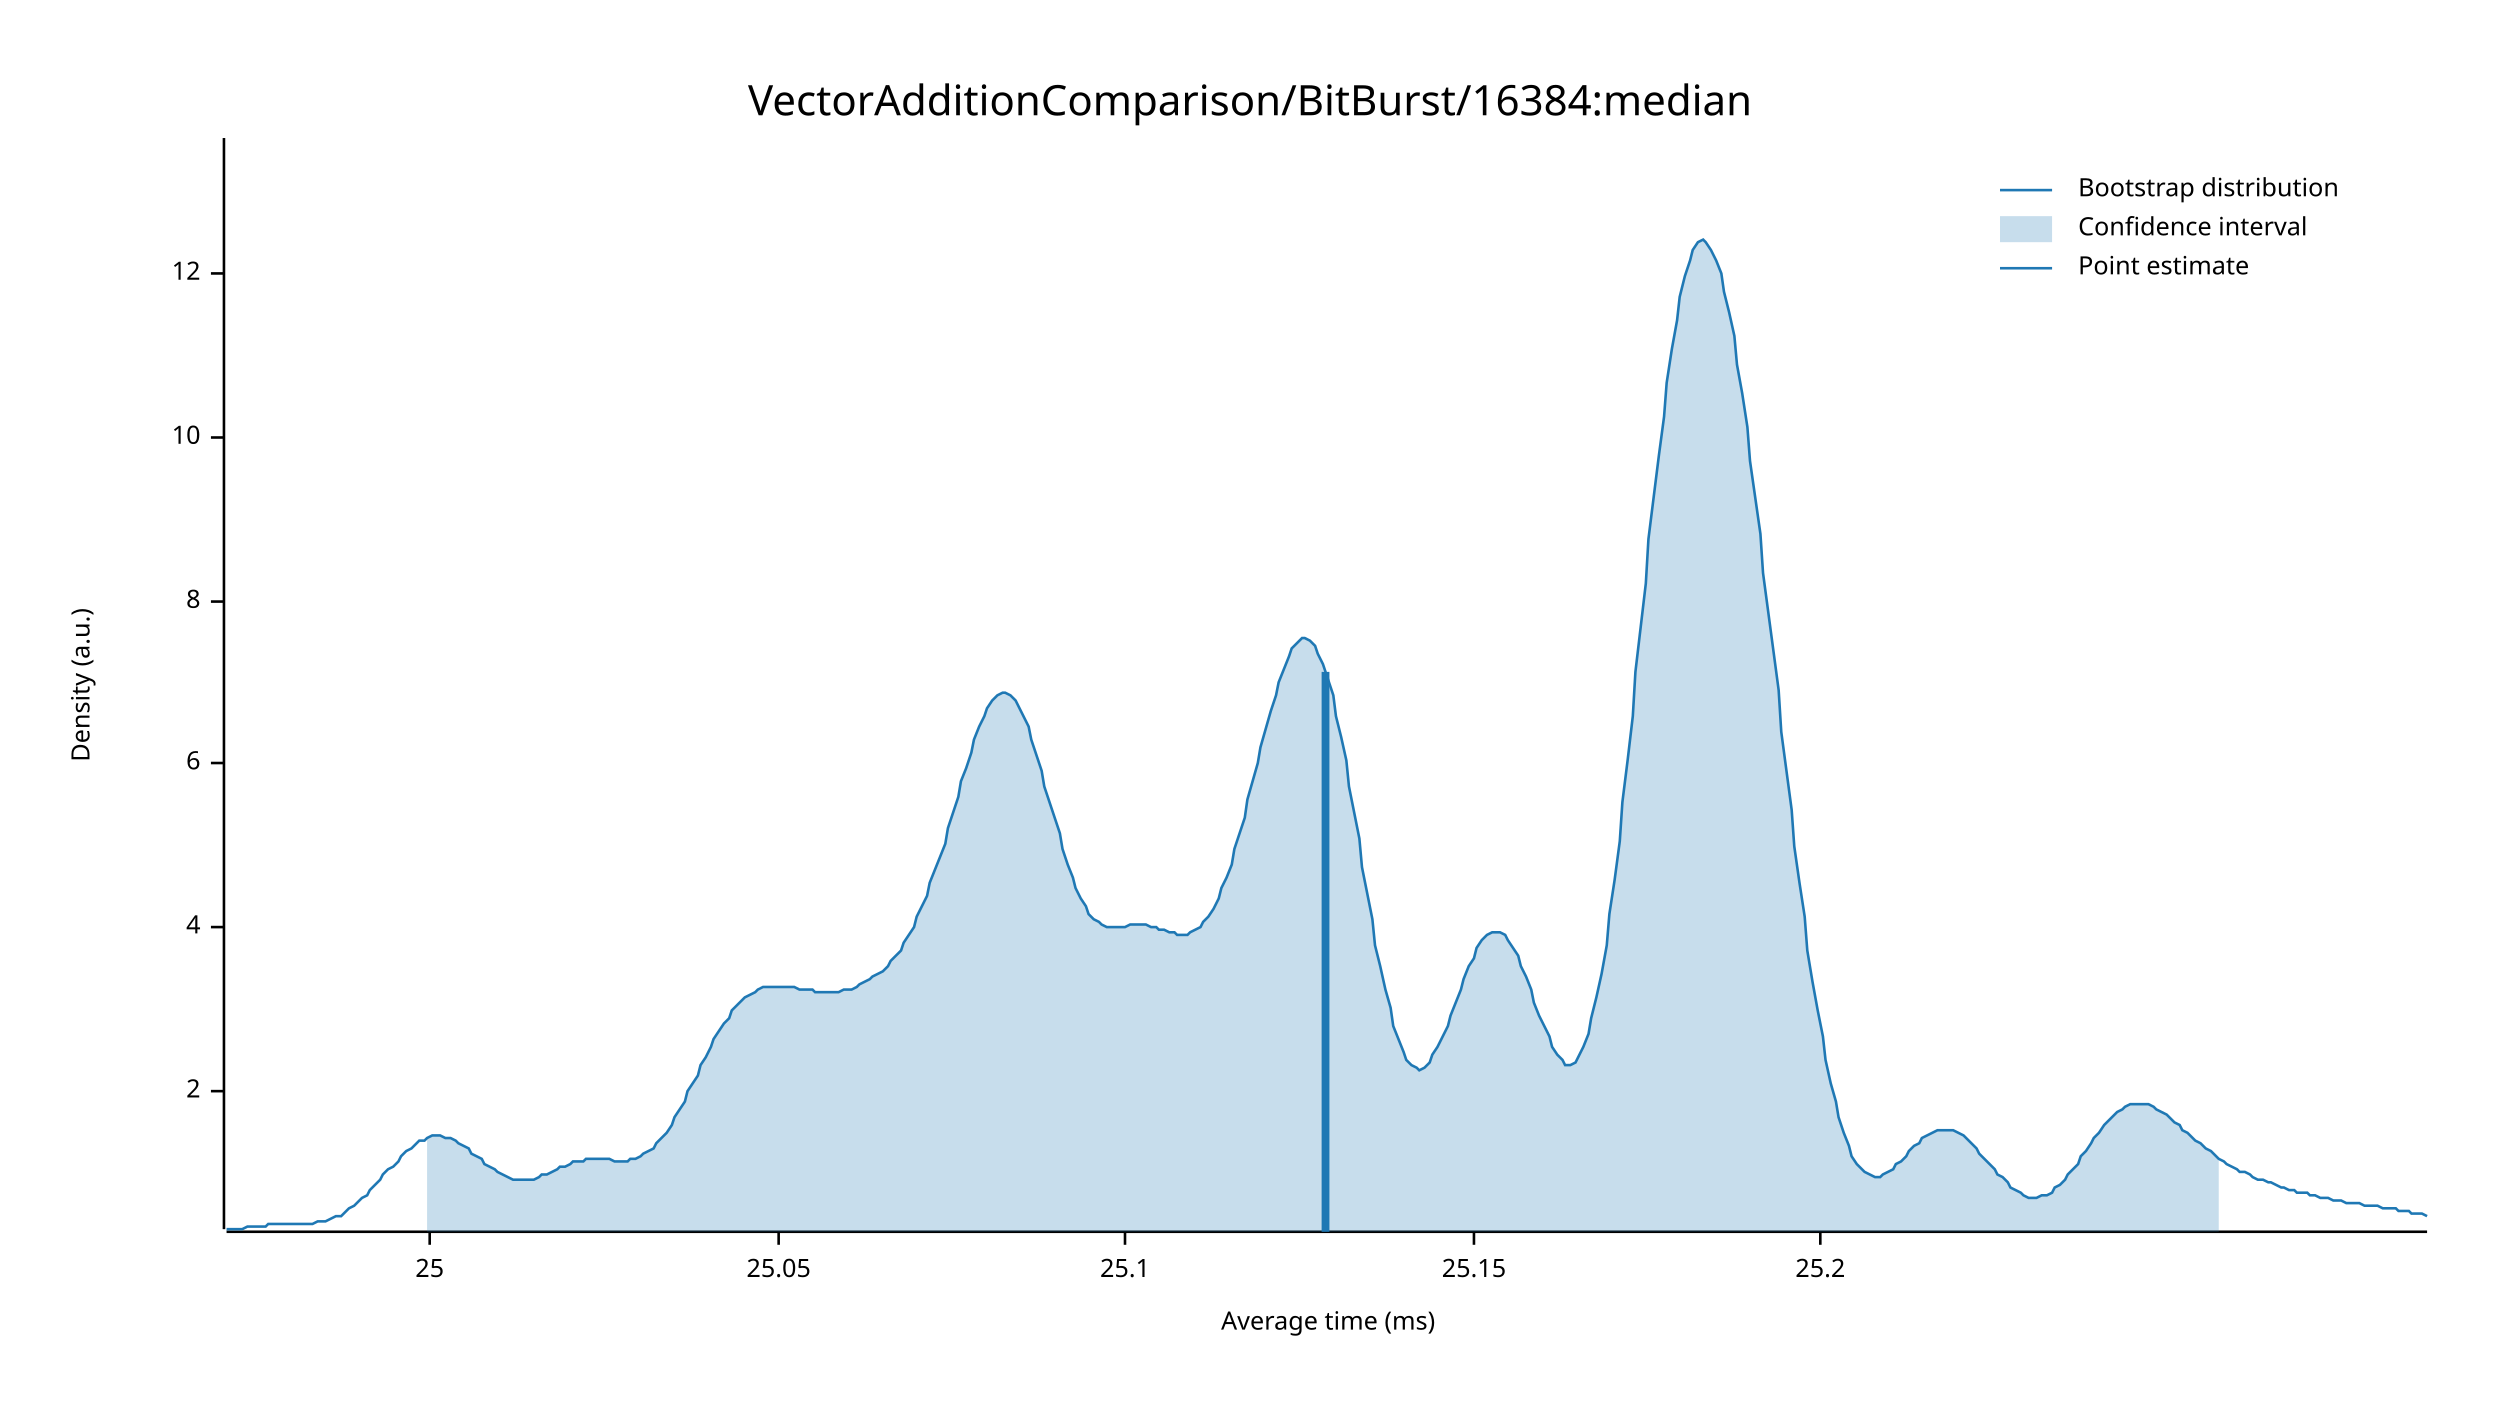
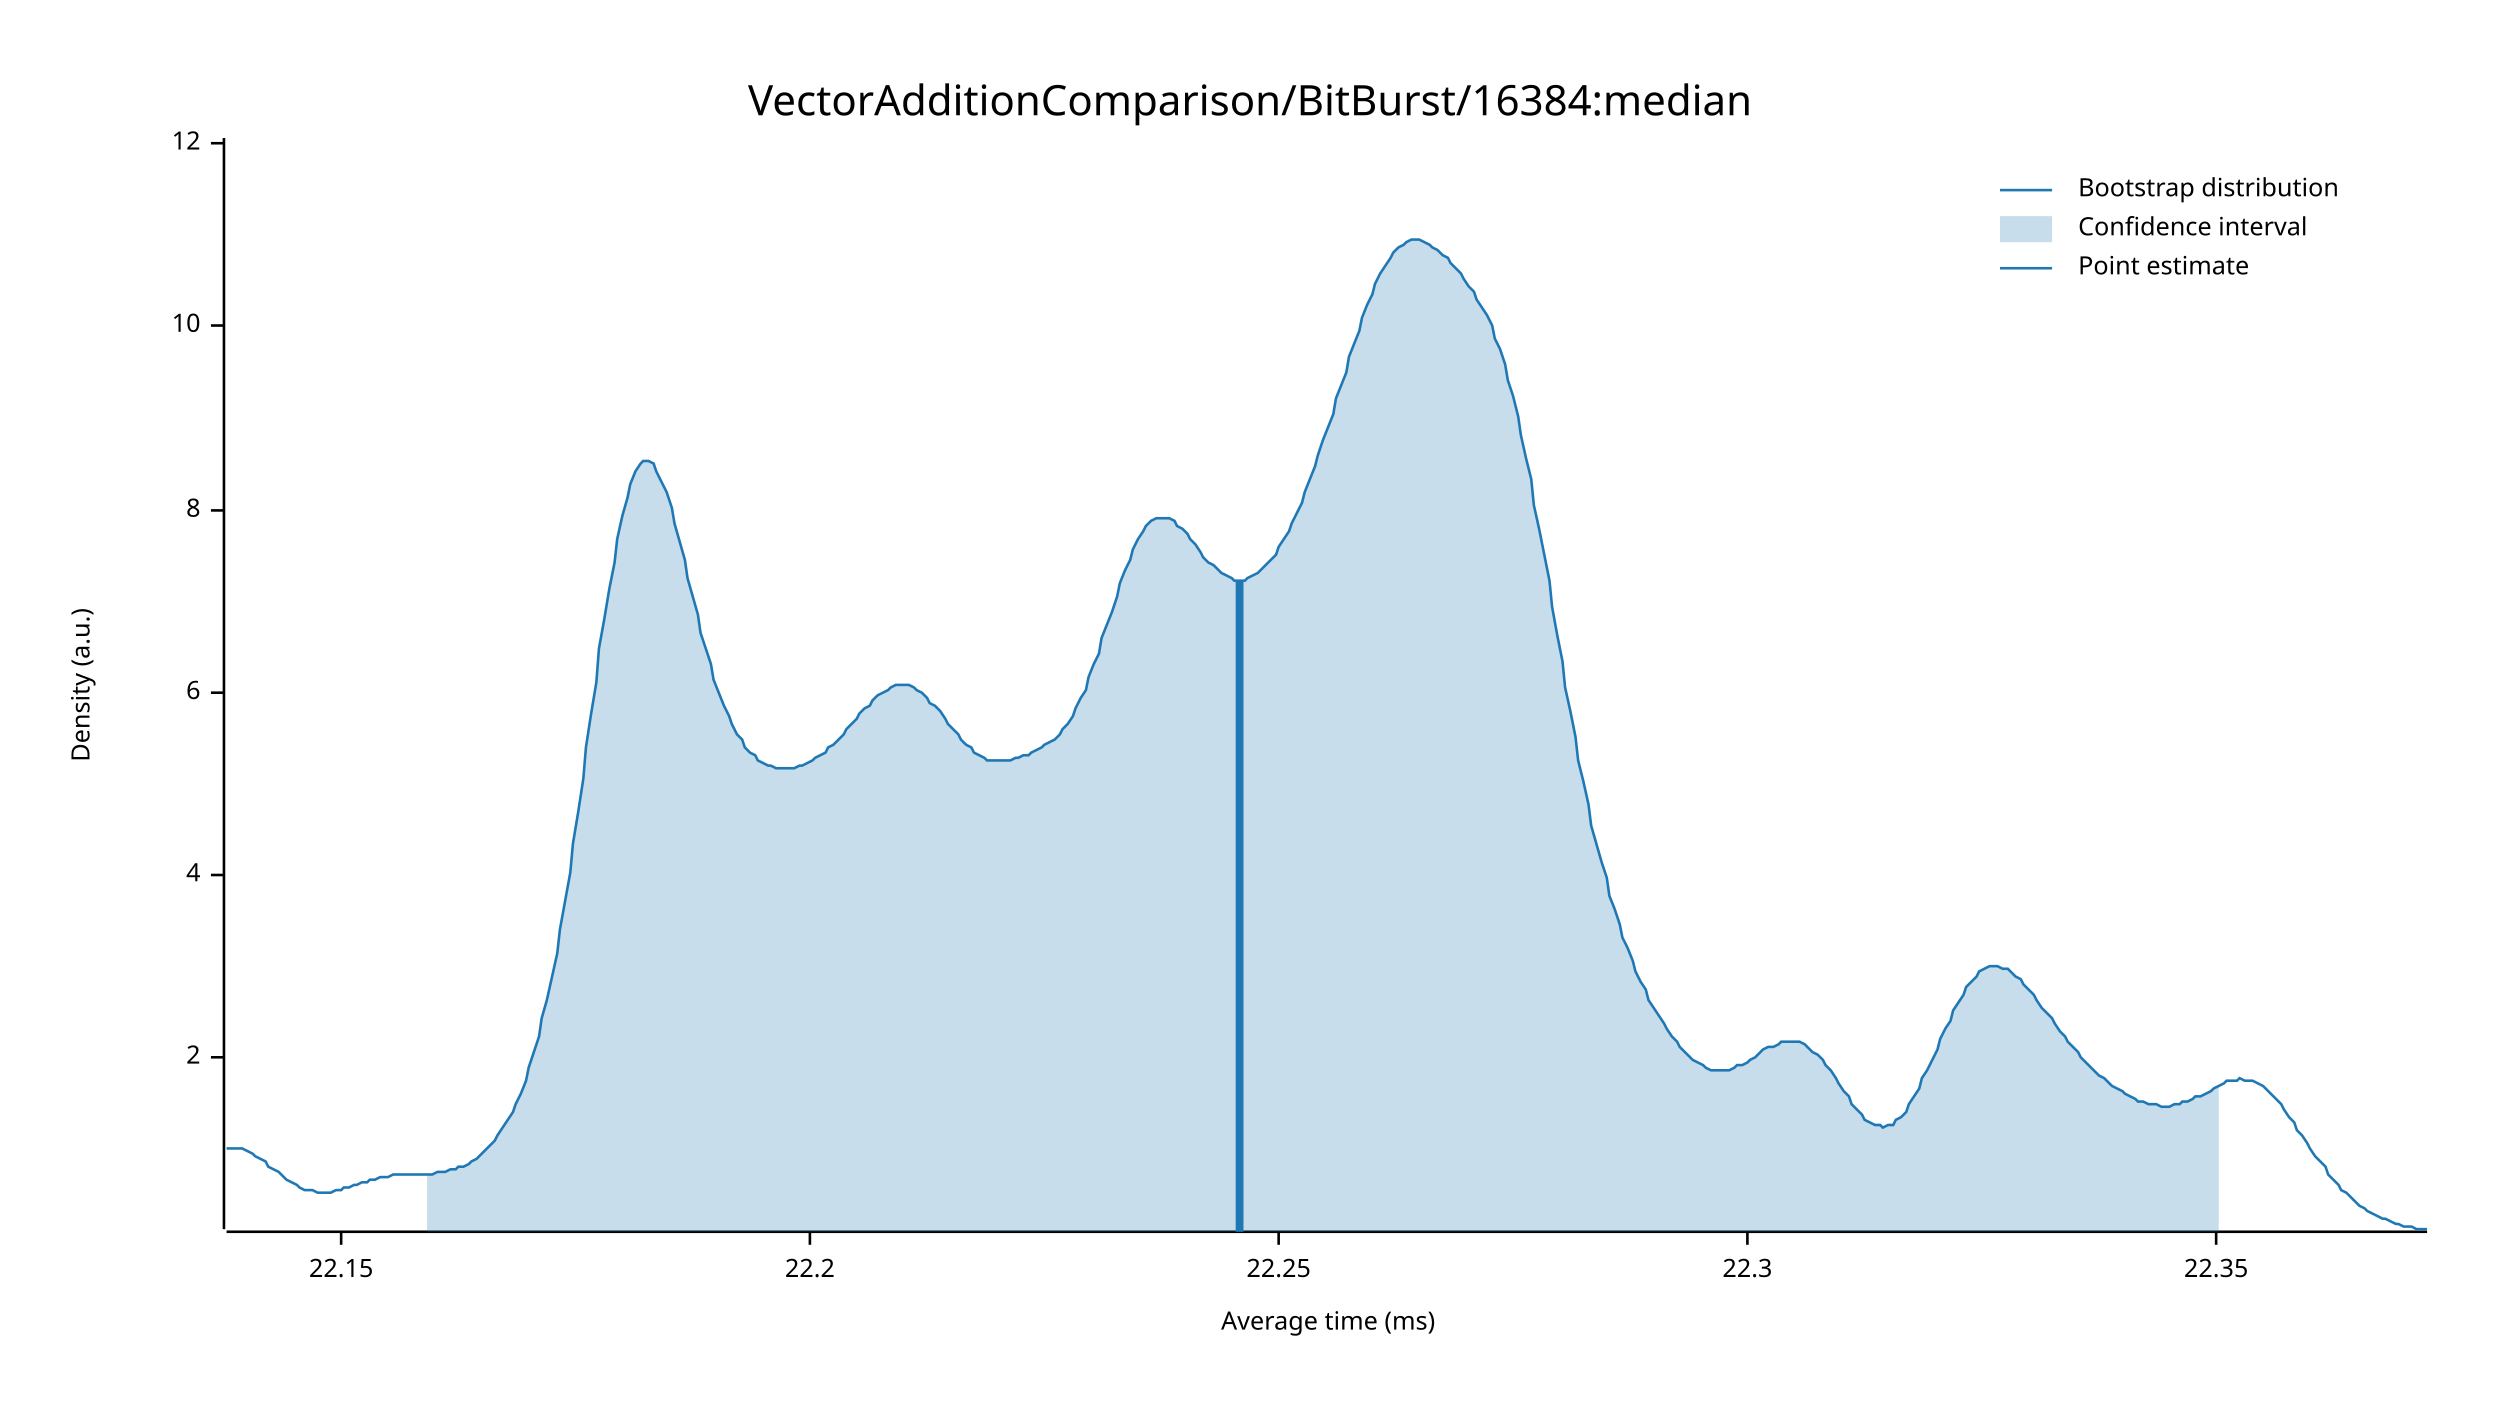
<svg xmlns="http://www.w3.org/2000/svg" width="960" height="540" viewBox="0 0 960 540">
  <text x="480" y="32" dy="0.76em" text-anchor="middle" font-family="sans-serif" font-size="16.129" opacity="1" fill="#000000">
VectorAdditionComparison/BitBurst/16384:median
</text>
  <text x="27" y="263" dy="0.76em" text-anchor="middle" font-family="sans-serif" font-size="9.677" opacity="1" fill="#000000" transform="rotate(270, 27, 263)">
Density (a.u.)
</text>
  <text x="510" y="513" dy="-0.5ex" text-anchor="middle" font-family="sans-serif" font-size="9.677" opacity="1" fill="#000000">
Average time (ms)
</text>
  <polyline fill="none" opacity="1" stroke="#000000" stroke-width="1" points="86,53 86,472 " />
-   <text x="77" y="419" dy="0.5ex" text-anchor="end" font-family="sans-serif" font-size="9.677" opacity="1" fill="#000000">
+   <text x="77" y="406" dy="0.5ex" text-anchor="end" font-family="sans-serif" font-size="9.677" opacity="1" fill="#000000">
2
</text>
-   <polyline fill="none" opacity="1" stroke="#000000" stroke-width="1" points="81,419 86,419 " />
-   <text x="77" y="356" dy="0.5ex" text-anchor="end" font-family="sans-serif" font-size="9.677" opacity="1" fill="#000000">
+   <polyline fill="none" opacity="1" stroke="#000000" stroke-width="1" points="81,406 86,406 " />
+   <text x="77" y="336" dy="0.5ex" text-anchor="end" font-family="sans-serif" font-size="9.677" opacity="1" fill="#000000">
4
</text>
-   <polyline fill="none" opacity="1" stroke="#000000" stroke-width="1" points="81,356 86,356 " />
-   <text x="77" y="293" dy="0.5ex" text-anchor="end" font-family="sans-serif" font-size="9.677" opacity="1" fill="#000000">
+   <polyline fill="none" opacity="1" stroke="#000000" stroke-width="1" points="81,336 86,336 " />
+   <text x="77" y="266" dy="0.5ex" text-anchor="end" font-family="sans-serif" font-size="9.677" opacity="1" fill="#000000">
6
</text>
-   <polyline fill="none" opacity="1" stroke="#000000" stroke-width="1" points="81,293 86,293 " />
-   <text x="77" y="231" dy="0.5ex" text-anchor="end" font-family="sans-serif" font-size="9.677" opacity="1" fill="#000000">
+   <polyline fill="none" opacity="1" stroke="#000000" stroke-width="1" points="81,266 86,266 " />
+   <text x="77" y="196" dy="0.5ex" text-anchor="end" font-family="sans-serif" font-size="9.677" opacity="1" fill="#000000">
8
</text>
-   <polyline fill="none" opacity="1" stroke="#000000" stroke-width="1" points="81,231 86,231 " />
-   <text x="77" y="168" dy="0.5ex" text-anchor="end" font-family="sans-serif" font-size="9.677" opacity="1" fill="#000000">
+   <polyline fill="none" opacity="1" stroke="#000000" stroke-width="1" points="81,196 86,196 " />
+   <text x="77" y="125" dy="0.5ex" text-anchor="end" font-family="sans-serif" font-size="9.677" opacity="1" fill="#000000">
10
</text>
-   <polyline fill="none" opacity="1" stroke="#000000" stroke-width="1" points="81,168 86,168 " />
-   <text x="77" y="105" dy="0.5ex" text-anchor="end" font-family="sans-serif" font-size="9.677" opacity="1" fill="#000000">
+   <polyline fill="none" opacity="1" stroke="#000000" stroke-width="1" points="81,125 86,125 " />
+   <text x="77" y="55" dy="0.5ex" text-anchor="end" font-family="sans-serif" font-size="9.677" opacity="1" fill="#000000">
12
</text>
-   <polyline fill="none" opacity="1" stroke="#000000" stroke-width="1" points="81,105 86,105 " />
+   <polyline fill="none" opacity="1" stroke="#000000" stroke-width="1" points="81,55 86,55 " />
  <polyline fill="none" opacity="1" stroke="#000000" stroke-width="1" points="87,473 932,473 " />
-   <text x="165" y="483" dy="0.76em" text-anchor="middle" font-family="sans-serif" font-size="9.677" opacity="1" fill="#000000">
- 25
+   <text x="131" y="483" dy="0.76em" text-anchor="middle" font-family="sans-serif" font-size="9.677" opacity="1" fill="#000000">
+ 22.15
</text>
-   <polyline fill="none" opacity="1" stroke="#000000" stroke-width="1" points="165,473 165,478 " />
-   <text x="299" y="483" dy="0.76em" text-anchor="middle" font-family="sans-serif" font-size="9.677" opacity="1" fill="#000000">
- 25.05
+   <polyline fill="none" opacity="1" stroke="#000000" stroke-width="1" points="131,473 131,478 " />
+   <text x="311" y="483" dy="0.76em" text-anchor="middle" font-family="sans-serif" font-size="9.677" opacity="1" fill="#000000">
+ 22.2
</text>
-   <polyline fill="none" opacity="1" stroke="#000000" stroke-width="1" points="299,473 299,478 " />
-   <text x="432" y="483" dy="0.76em" text-anchor="middle" font-family="sans-serif" font-size="9.677" opacity="1" fill="#000000">
- 25.1
+   <polyline fill="none" opacity="1" stroke="#000000" stroke-width="1" points="311,473 311,478 " />
+   <text x="491" y="483" dy="0.76em" text-anchor="middle" font-family="sans-serif" font-size="9.677" opacity="1" fill="#000000">
+ 22.25
</text>
-   <polyline fill="none" opacity="1" stroke="#000000" stroke-width="1" points="432,473 432,478 " />
-   <text x="566" y="483" dy="0.76em" text-anchor="middle" font-family="sans-serif" font-size="9.677" opacity="1" fill="#000000">
- 25.15
+   <polyline fill="none" opacity="1" stroke="#000000" stroke-width="1" points="491,473 491,478 " />
+   <text x="671" y="483" dy="0.76em" text-anchor="middle" font-family="sans-serif" font-size="9.677" opacity="1" fill="#000000">
+ 22.3
</text>
-   <polyline fill="none" opacity="1" stroke="#000000" stroke-width="1" points="566,473 566,478 " />
-   <text x="699" y="483" dy="0.76em" text-anchor="middle" font-family="sans-serif" font-size="9.677" opacity="1" fill="#000000">
- 25.2
+   <polyline fill="none" opacity="1" stroke="#000000" stroke-width="1" points="671,473 671,478 " />
+   <text x="851" y="483" dy="0.76em" text-anchor="middle" font-family="sans-serif" font-size="9.677" opacity="1" fill="#000000">
+ 22.35
</text>
-   <polyline fill="none" opacity="1" stroke="#000000" stroke-width="1" points="699,473 699,478 " />
-   <polyline fill="none" opacity="1" stroke="#1F78B4" stroke-width="1" points="87,472 88,472 90,472 92,472 93,472 95,471 97,471 98,471 100,471 102,471 103,470 105,470 107,470 109,470 110,470 112,470 114,470 115,470 117,470 119,470 120,470 122,469 124,469 125,469 127,468 129,467 131,467 132,466 134,464 136,463 137,462 139,460 141,459 142,457 144,455 146,453 147,451 149,449 151,448 153,446 154,444 156,442 158,441 159,440 161,438 163,438 164,437 166,436 168,436 169,436 171,437 173,437 175,438 176,439 178,440 180,441 181,443 183,444 185,445 186,447 188,448 190,449 191,450 193,451 195,452 197,453 198,453 200,453 202,453 203,453 205,453 207,452 208,451 210,451 212,450 214,449 215,448 217,448 219,447 220,446 222,446 224,446 225,445 227,445 229,445 230,445 232,445 234,445 236,446 237,446 239,446 241,446 242,445 244,445 246,444 247,443 249,442 251,441 252,439 254,437 256,435 258,432 259,429 261,426 263,423 264,419 266,416 268,413 269,409 271,406 273,402 274,399 276,396 278,393 280,391 281,388 283,386 285,384 286,383 288,382 290,381 291,380 293,379 295,379 296,379 298,379 300,379 302,379 303,379 305,379 307,380 308,380 310,380 312,380 313,381 315,381 317,381 318,381 320,381 322,381 324,380 325,380 327,380 329,379 330,378 332,377 334,376 335,375 337,374 339,373 341,371 342,369 344,367 346,365 347,362 349,359 351,356 352,352 354,348 356,344 357,339 359,334 361,329 363,324 364,318 366,312 368,306 369,300 371,295 373,289 374,284 376,279 378,275 379,272 381,269 383,267 385,266 386,266 388,267 390,269 391,271 393,275 395,279 396,284 398,290 400,296 401,302 403,308 405,314 407,320 408,326 410,332 412,337 413,341 415,345 417,348 418,351 420,353 422,354 423,355 425,356 427,356 429,356 430,356 432,356 434,355 435,355 437,355 439,355 440,355 442,356 444,356 445,357 447,357 449,358 451,358 452,359 454,359 456,359 457,358 459,357 461,356 462,354 464,352 466,349 468,345 469,341 471,337 473,332 474,326 476,320 478,314 479,307 481,300 483,293 484,287 486,280 488,273 490,267 491,262 493,257 495,252 496,249 498,247 500,245 501,245 503,246 505,248 506,251 508,255 510,261 512,267 513,275 515,283 517,292 518,302 520,312 522,322 523,333 525,343 527,353 528,363 530,371 532,380 534,387 535,394 537,399 539,404 540,407 542,409 544,410 545,411 547,410 549,408 550,405 552,402 554,398 556,394 557,390 559,385 561,380 562,376 564,371 566,368 567,364 569,361 571,359 573,358 574,358 576,358 578,359 579,361 581,364 583,367 584,371 586,375 588,380 589,385 591,390 593,394 595,398 596,402 598,405 600,407 601,409 603,409 605,408 606,406 608,402 610,397 611,391 613,383 615,374 617,363 618,351 620,338 622,323 623,308 625,292 627,275 628,258 630,241 632,224 633,207 635,191 637,175 639,160 640,147 642,134 644,123 645,114 647,106 649,100 650,96 652,93 654,92 655,93 657,96 659,100 661,105 662,112 664,120 666,129 667,140 669,151 671,164 672,177 674,191 676,205 677,220 679,235 681,250 683,265 684,281 686,296 688,311 689,325 691,339 693,352 694,365 696,377 698,388 700,398 701,407 703,416 705,423 706,429 708,435 710,440 711,444 713,447 715,449 716,450 718,451 720,452 722,452 723,451 725,450 727,449 728,447 730,446 732,444 733,442 735,440 737,439 738,437 740,436 742,435 744,434 745,434 747,434 749,434 750,434 752,435 754,436 755,437 757,439 759,441 760,443 762,445 764,447 766,449 767,451 769,452 771,454 772,456 774,457 776,458 777,459 779,460 781,460 782,460 784,459 786,459 788,458 789,456 791,455 793,453 794,451 796,449 798,447 799,444 801,442 803,439 804,437 806,435 808,432 810,430 811,429 813,427 815,426 816,425 818,424 820,424 821,424 823,424 825,424 827,425 828,426 830,427 832,428 833,429 835,431 837,432 838,434 840,435 842,437 843,438 845,439 847,441 849,442 850,443 852,445 854,446 855,447 857,448 859,449 860,450 862,450 864,451 865,452 867,453 869,453 871,454 872,454 874,455 876,456 877,456 879,457 881,457 882,458 884,458 886,458 887,459 889,459 891,460 893,460 894,460 896,461 898,461 899,461 901,462 903,462 904,462 906,462 908,463 909,463 911,463 913,463 915,464 916,464 918,464 920,464 921,465 923,465 925,465 926,466 928,466 930,466 932,467 " />
-   <polygon opacity="0.25" fill="#1F78B4" points="164,437 166,436 168,436 169,436 171,437 173,437 175,438 176,439 178,440 180,441 181,443 183,444 185,445 186,447 188,448 190,449 191,450 193,451 195,452 197,453 198,453 200,453 202,453 203,453 205,453 207,452 208,451 210,451 212,450 214,449 215,448 217,448 219,447 220,446 222,446 224,446 225,445 227,445 229,445 230,445 232,445 234,445 236,446 237,446 239,446 241,446 242,445 244,445 246,444 247,443 249,442 251,441 252,439 254,437 256,435 258,432 259,429 261,426 263,423 264,419 266,416 268,413 269,409 271,406 273,402 274,399 276,396 278,393 280,391 281,388 283,386 285,384 286,383 288,382 290,381 291,380 293,379 295,379 296,379 298,379 300,379 302,379 303,379 305,379 307,380 308,380 310,380 312,380 313,381 315,381 317,381 318,381 320,381 322,381 324,380 325,380 327,380 329,379 330,378 332,377 334,376 335,375 337,374 339,373 341,371 342,369 344,367 346,365 347,362 349,359 351,356 352,352 354,348 356,344 357,339 359,334 361,329 363,324 364,318 366,312 368,306 369,300 371,295 373,289 374,284 376,279 378,275 379,272 381,269 383,267 385,266 386,266 388,267 390,269 391,271 393,275 395,279 396,284 398,290 400,296 401,302 403,308 405,314 407,320 408,326 410,332 412,337 413,341 415,345 417,348 418,351 420,353 422,354 423,355 425,356 427,356 429,356 430,356 432,356 434,355 435,355 437,355 439,355 440,355 442,356 444,356 445,357 447,357 449,358 451,358 452,359 454,359 456,359 457,358 459,357 461,356 462,354 464,352 466,349 468,345 469,341 471,337 473,332 474,326 476,320 478,314 479,307 481,300 483,293 484,287 486,280 488,273 490,267 491,262 493,257 495,252 496,249 498,247 500,245 501,245 503,246 505,248 506,251 508,255 510,261 512,267 513,275 515,283 517,292 518,302 520,312 522,322 523,333 525,343 527,353 528,363 530,371 532,380 534,387 535,394 537,399 539,404 540,407 542,409 544,410 545,411 547,410 549,408 550,405 552,402 554,398 556,394 557,390 559,385 561,380 562,376 564,371 566,368 567,364 569,361 571,359 573,358 574,358 576,358 578,359 579,361 581,364 583,367 584,371 586,375 588,380 589,385 591,390 593,394 595,398 596,402 598,405 600,407 601,409 603,409 605,408 606,406 608,402 610,397 611,391 613,383 615,374 617,363 618,351 620,338 622,323 623,308 625,292 627,275 628,258 630,241 632,224 633,207 635,191 637,175 639,160 640,147 642,134 644,123 645,114 647,106 649,100 650,96 652,93 654,92 655,93 657,96 659,100 661,105 662,112 664,120 666,129 667,140 669,151 671,164 672,177 674,191 676,205 677,220 679,235 681,250 683,265 684,281 686,296 688,311 689,325 691,339 693,352 694,365 696,377 698,388 700,398 701,407 703,416 705,423 706,429 708,435 710,440 711,444 713,447 715,449 716,450 718,451 720,452 722,452 723,451 725,450 727,449 728,447 730,446 732,444 733,442 735,440 737,439 738,437 740,436 742,435 744,434 745,434 747,434 749,434 750,434 752,435 754,436 755,437 757,439 759,441 760,443 762,445 764,447 766,449 767,451 769,452 771,454 772,456 774,457 776,458 777,459 779,460 781,460 782,460 784,459 786,459 788,458 789,456 791,455 793,453 794,451 796,449 798,447 799,444 801,442 803,439 804,437 806,435 808,432 810,430 811,429 813,427 815,426 816,425 818,424 820,424 821,424 823,424 825,424 827,425 828,426 830,427 832,428 833,429 835,431 837,432 838,434 840,435 842,437 843,438 845,439 847,441 849,442 850,443 852,445 852,473 164,473 " />
-   <polyline fill="none" opacity="1" stroke="#1F78B4" stroke-width="3" points="509,473 509,258 " />
+   <polyline fill="none" opacity="1" stroke="#000000" stroke-width="1" points="851,473 851,478 " />
+   <polyline fill="none" opacity="1" stroke="#1F78B4" stroke-width="1" points="87,441 88,441 90,441 92,441 93,441 95,442 97,443 98,444 100,445 102,446 103,448 105,449 107,450 109,452 110,453 112,454 114,455 115,456 117,457 119,457 120,457 122,458 124,458 125,458 127,458 129,457 131,457 132,456 134,456 136,455 137,455 139,454 141,454 142,453 144,453 146,452 147,452 149,452 151,451 153,451 154,451 156,451 158,451 159,451 161,451 163,451 164,451 166,451 168,450 169,450 171,450 173,449 175,449 176,448 178,448 180,447 181,446 183,445 185,443 186,442 188,440 190,438 191,436 193,433 195,430 197,427 198,424 200,420 202,415 203,410 205,404 207,398 208,391 210,384 212,375 214,366 215,357 217,346 219,335 220,324 222,312 224,299 225,287 227,274 229,262 230,249 232,238 234,226 236,216 237,207 239,198 241,191 242,186 244,181 246,178 247,177 249,177 251,178 252,181 254,185 256,189 258,195 259,201 261,208 263,215 264,222 266,229 268,236 269,243 271,249 273,255 274,261 276,266 278,271 280,275 281,278 283,282 285,284 286,287 288,289 290,290 291,292 293,293 295,294 296,294 298,295 300,295 302,295 303,295 305,295 307,294 308,294 310,293 312,292 313,291 315,290 317,289 318,287 320,286 322,284 324,282 325,280 327,278 329,276 330,274 332,272 334,271 335,269 337,267 339,266 341,265 342,264 344,263 346,263 347,263 349,263 351,264 352,265 354,266 356,268 357,270 359,271 361,273 363,276 364,278 366,280 368,282 369,284 371,286 373,287 374,289 376,290 378,291 379,292 381,292 383,292 385,292 386,292 388,292 390,291 391,291 393,290 395,290 396,289 398,288 400,287 401,286 403,285 405,284 407,282 408,280 410,278 412,275 413,272 415,268 417,265 418,260 420,255 422,251 423,245 425,240 427,235 429,229 430,224 432,219 434,215 435,211 437,207 439,204 440,202 442,200 444,199 445,199 447,199 449,199 451,200 452,202 454,203 456,205 457,207 459,209 461,212 462,214 464,216 466,217 468,219 469,220 471,221 473,222 474,223 476,223 478,223 479,222 481,221 483,220 484,219 486,217 488,215 490,213 491,210 493,207 495,204 496,201 498,197 500,193 501,189 503,184 505,179 506,175 508,169 510,164 512,159 513,153 515,148 517,143 518,137 520,132 522,127 523,122 525,117 527,113 528,109 530,105 532,102 534,99 535,97 537,95 539,94 540,93 542,92 544,92 545,92 547,93 549,94 550,95 552,96 554,98 556,99 557,101 559,103 561,105 562,107 564,110 566,112 567,115 569,118 571,121 573,125 574,130 576,134 578,140 579,146 581,152 583,160 584,167 586,176 588,184 589,194 591,203 593,213 595,223 596,233 598,244 600,254 601,264 603,273 605,283 606,292 608,300 610,309 611,317 613,324 615,331 617,337 618,344 620,349 622,355 623,360 625,364 627,369 628,373 630,377 632,380 633,384 635,387 637,390 639,393 640,395 642,398 644,400 645,402 647,404 649,406 650,407 652,408 654,409 655,410 657,411 659,411 661,411 662,411 664,411 666,410 667,409 669,409 671,408 672,407 674,406 676,404 677,403 679,402 681,402 683,401 684,400 686,400 688,400 689,400 691,400 693,401 694,402 696,404 698,405 700,407 701,409 703,411 705,414 706,416 708,419 710,421 711,424 713,426 715,428 716,430 718,431 720,432 722,432 723,433 725,432 727,432 728,430 730,429 732,427 733,424 735,421 737,418 738,414 740,411 742,407 744,403 745,399 747,395 749,392 750,388 752,385 754,382 755,379 757,377 759,375 760,373 762,372 764,371 766,371 767,371 769,372 771,372 772,373 774,375 776,376 777,378 779,380 781,382 782,384 784,387 786,389 788,391 789,393 791,396 793,398 794,400 796,402 798,404 799,406 801,408 803,410 804,411 806,413 808,414 810,416 811,417 813,418 815,419 816,420 818,421 820,422 821,423 823,423 825,424 827,424 828,424 830,425 832,425 833,425 835,424 837,424 838,423 840,423 842,422 843,421 845,421 847,420 849,419 850,418 852,417 854,416 855,415 857,415 859,415 860,414 862,415 864,415 865,415 867,416 869,417 871,419 872,420 874,422 876,424 877,426 879,429 881,431 882,434 884,436 886,439 887,441 889,444 891,446 893,448 894,451 896,453 898,455 899,457 901,458 903,460 904,461 906,463 908,464 909,465 911,466 913,467 915,468 916,468 918,469 920,470 921,470 923,471 925,471 926,471 928,472 930,472 932,472 " />
+   <polygon opacity="0.25" fill="#1F78B4" points="164,451 166,451 168,450 169,450 171,450 173,449 175,449 176,448 178,448 180,447 181,446 183,445 185,443 186,442 188,440 190,438 191,436 193,433 195,430 197,427 198,424 200,420 202,415 203,410 205,404 207,398 208,391 210,384 212,375 214,366 215,357 217,346 219,335 220,324 222,312 224,299 225,287 227,274 229,262 230,249 232,238 234,226 236,216 237,207 239,198 241,191 242,186 244,181 246,178 247,177 249,177 251,178 252,181 254,185 256,189 258,195 259,201 261,208 263,215 264,222 266,229 268,236 269,243 271,249 273,255 274,261 276,266 278,271 280,275 281,278 283,282 285,284 286,287 288,289 290,290 291,292 293,293 295,294 296,294 298,295 300,295 302,295 303,295 305,295 307,294 308,294 310,293 312,292 313,291 315,290 317,289 318,287 320,286 322,284 324,282 325,280 327,278 329,276 330,274 332,272 334,271 335,269 337,267 339,266 341,265 342,264 344,263 346,263 347,263 349,263 351,264 352,265 354,266 356,268 357,270 359,271 361,273 363,276 364,278 366,280 368,282 369,284 371,286 373,287 374,289 376,290 378,291 379,292 381,292 383,292 385,292 386,292 388,292 390,291 391,291 393,290 395,290 396,289 398,288 400,287 401,286 403,285 405,284 407,282 408,280 410,278 412,275 413,272 415,268 417,265 418,260 420,255 422,251 423,245 425,240 427,235 429,229 430,224 432,219 434,215 435,211 437,207 439,204 440,202 442,200 444,199 445,199 447,199 449,199 451,200 452,202 454,203 456,205 457,207 459,209 461,212 462,214 464,216 466,217 468,219 469,220 471,221 473,222 474,223 476,223 478,223 479,222 481,221 483,220 484,219 486,217 488,215 490,213 491,210 493,207 495,204 496,201 498,197 500,193 501,189 503,184 505,179 506,175 508,169 510,164 512,159 513,153 515,148 517,143 518,137 520,132 522,127 523,122 525,117 527,113 528,109 530,105 532,102 534,99 535,97 537,95 539,94 540,93 542,92 544,92 545,92 547,93 549,94 550,95 552,96 554,98 556,99 557,101 559,103 561,105 562,107 564,110 566,112 567,115 569,118 571,121 573,125 574,130 576,134 578,140 579,146 581,152 583,160 584,167 586,176 588,184 589,194 591,203 593,213 595,223 596,233 598,244 600,254 601,264 603,273 605,283 606,292 608,300 610,309 611,317 613,324 615,331 617,337 618,344 620,349 622,355 623,360 625,364 627,369 628,373 630,377 632,380 633,384 635,387 637,390 639,393 640,395 642,398 644,400 645,402 647,404 649,406 650,407 652,408 654,409 655,410 657,411 659,411 661,411 662,411 664,411 666,410 667,409 669,409 671,408 672,407 674,406 676,404 677,403 679,402 681,402 683,401 684,400 686,400 688,400 689,400 691,400 693,401 694,402 696,404 698,405 700,407 701,409 703,411 705,414 706,416 708,419 710,421 711,424 713,426 715,428 716,430 718,431 720,432 722,432 723,433 725,432 727,432 728,430 730,429 732,427 733,424 735,421 737,418 738,414 740,411 742,407 744,403 745,399 747,395 749,392 750,388 752,385 754,382 755,379 757,377 759,375 760,373 762,372 764,371 766,371 767,371 769,372 771,372 772,373 774,375 776,376 777,378 779,380 781,382 782,384 784,387 786,389 788,391 789,393 791,396 793,398 794,400 796,402 798,404 799,406 801,408 803,410 804,411 806,413 808,414 810,416 811,417 813,418 815,419 816,420 818,421 820,422 821,423 823,423 825,424 827,424 828,424 830,425 832,425 833,425 835,424 837,424 838,423 840,423 842,422 843,421 845,421 847,420 849,419 850,418 852,417 852,473 164,473 " />
+   <polyline fill="none" opacity="1" stroke="#1F78B4" stroke-width="3" points="476,473 476,223 " />
  <text x="798" y="68" dy="0.76em" text-anchor="start" font-family="sans-serif" font-size="9.677" opacity="1" fill="#000000">
Bootstrap distribution
</text>
  <text x="798" y="83" dy="0.76em" text-anchor="start" font-family="sans-serif" font-size="9.677" opacity="1" fill="#000000">
Confidence interval
</text>
  <text x="798" y="98" dy="0.76em" text-anchor="start" font-family="sans-serif" font-size="9.677" opacity="1" fill="#000000">
Point estimate
</text>
  <polyline fill="none" opacity="1" stroke="#1F78B4" stroke-width="1" points="768,73 788,73 " />
  <rect x="768" y="83" width="20" height="10" opacity="0.25" fill="#1F78B4" stroke="none" />
  <polyline fill="none" opacity="1" stroke="#1F78B4" stroke-width="1" points="768,103 788,103 " />
</svg>
